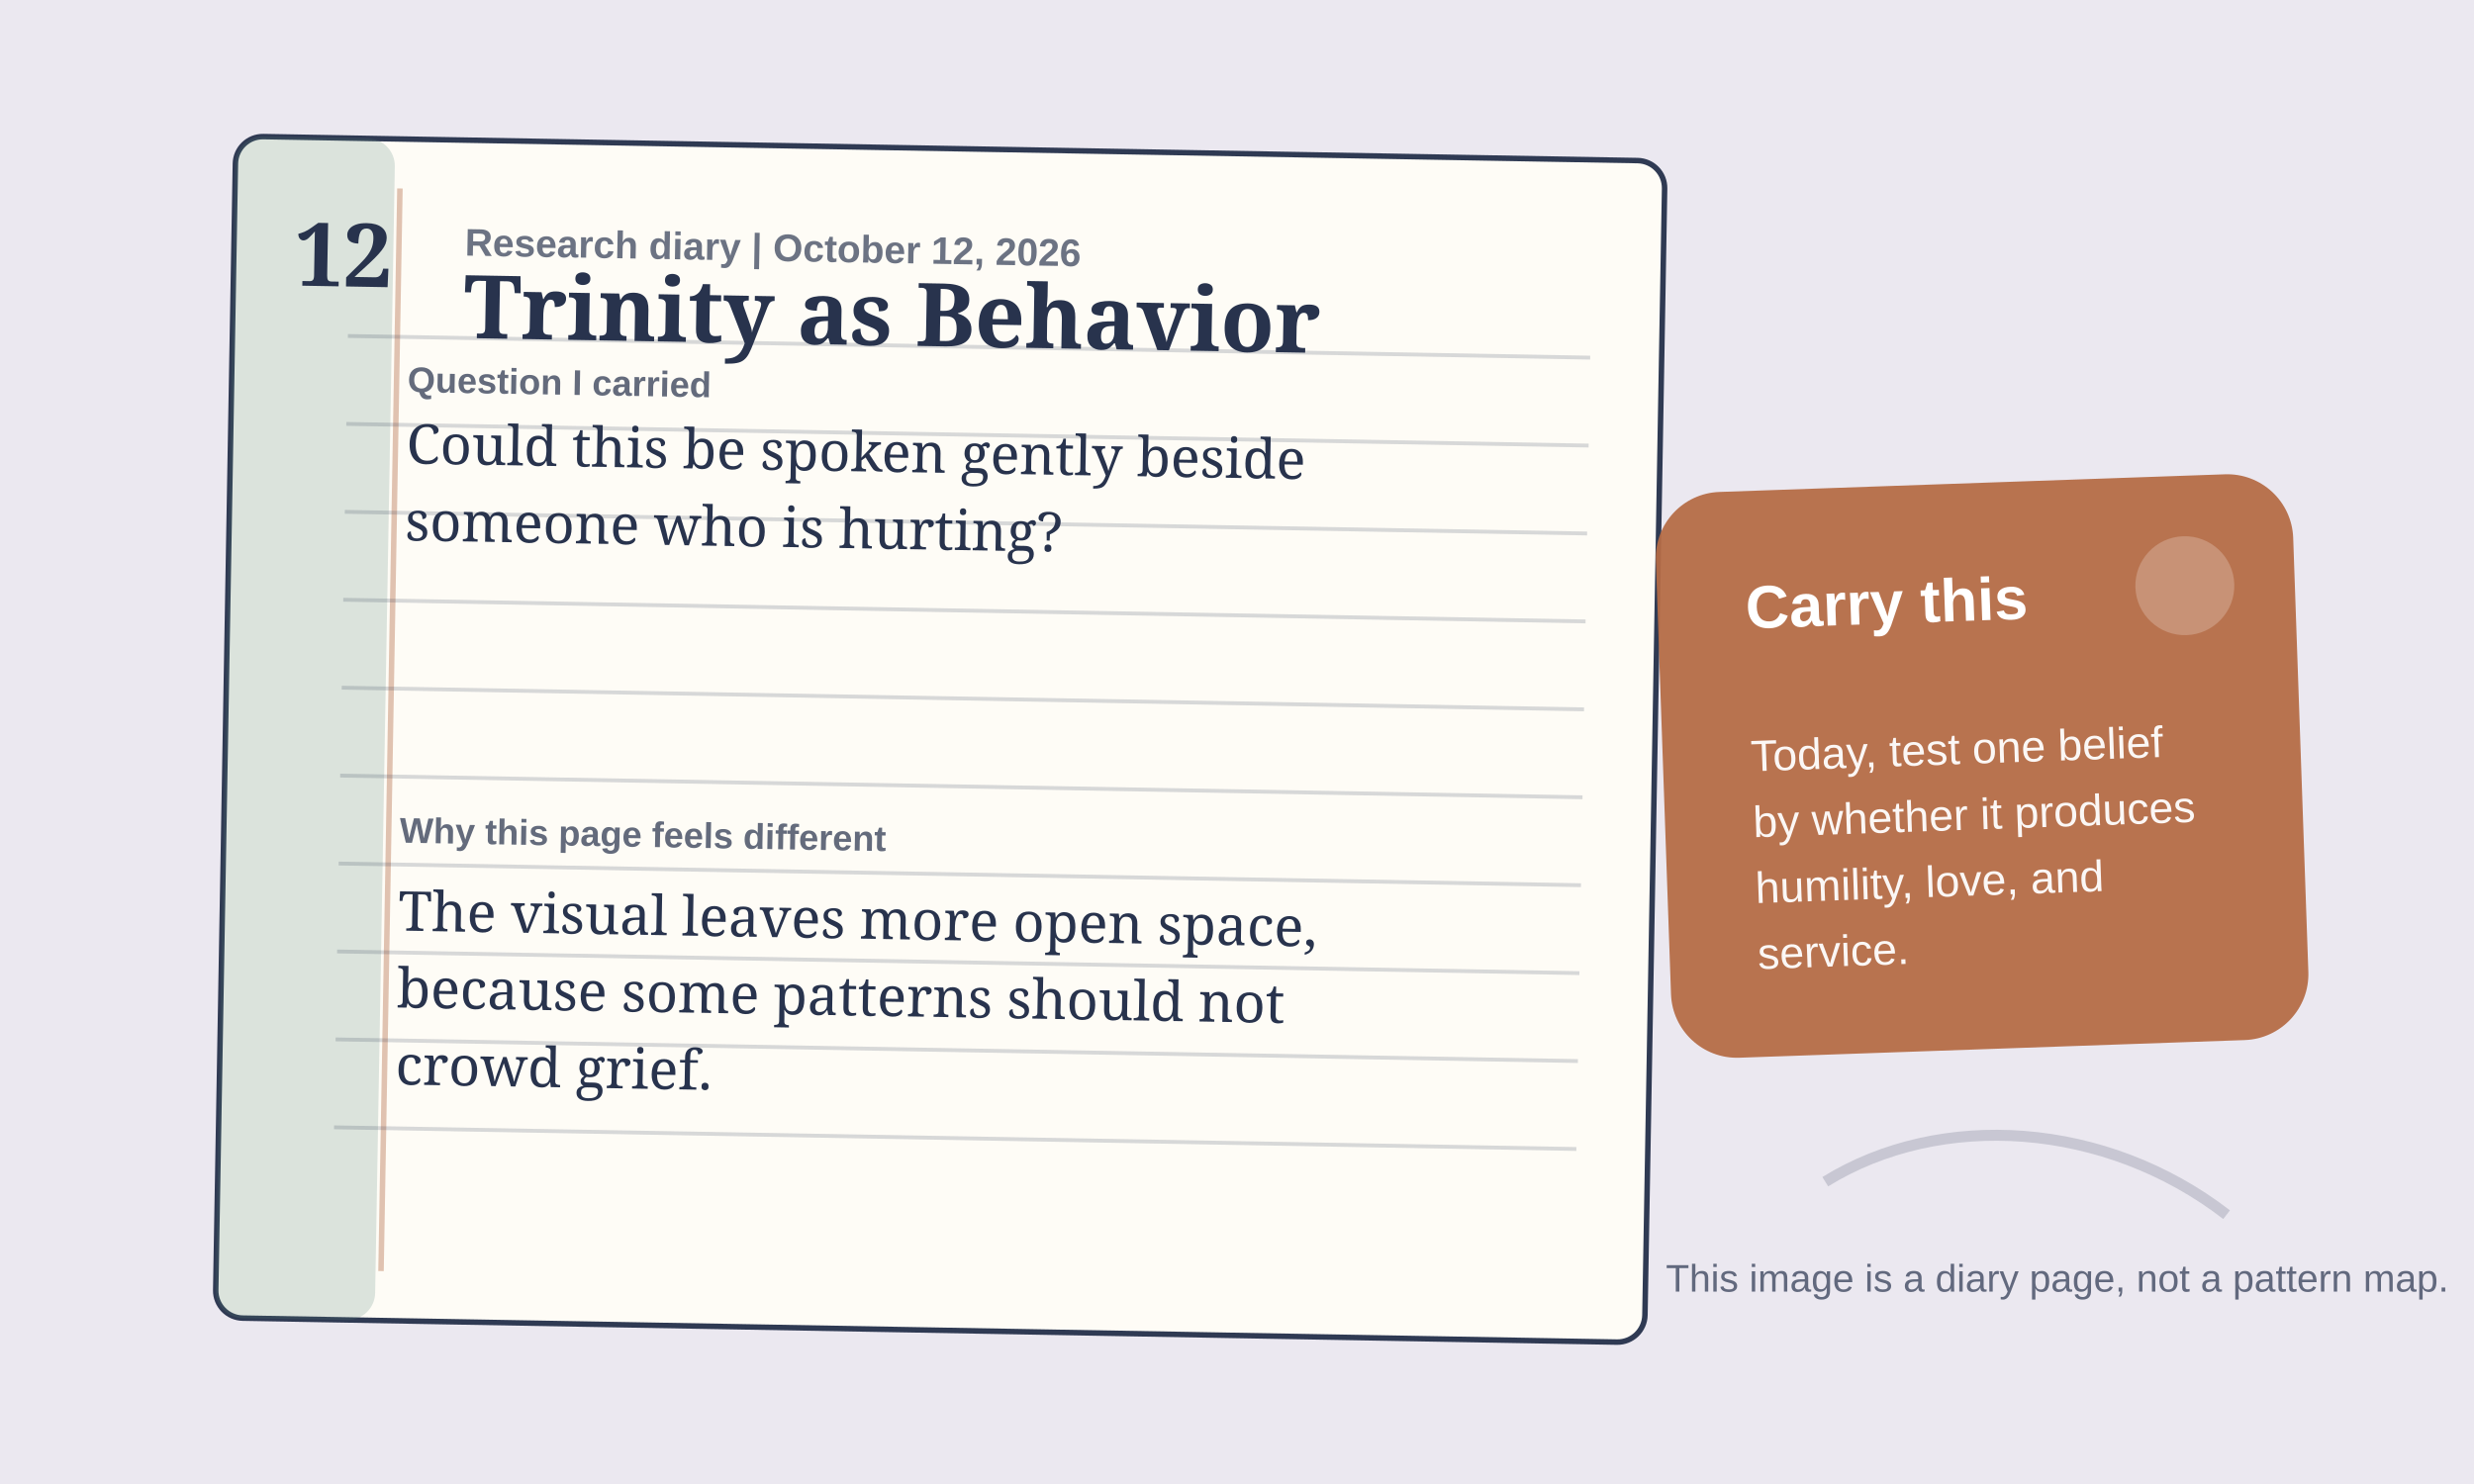
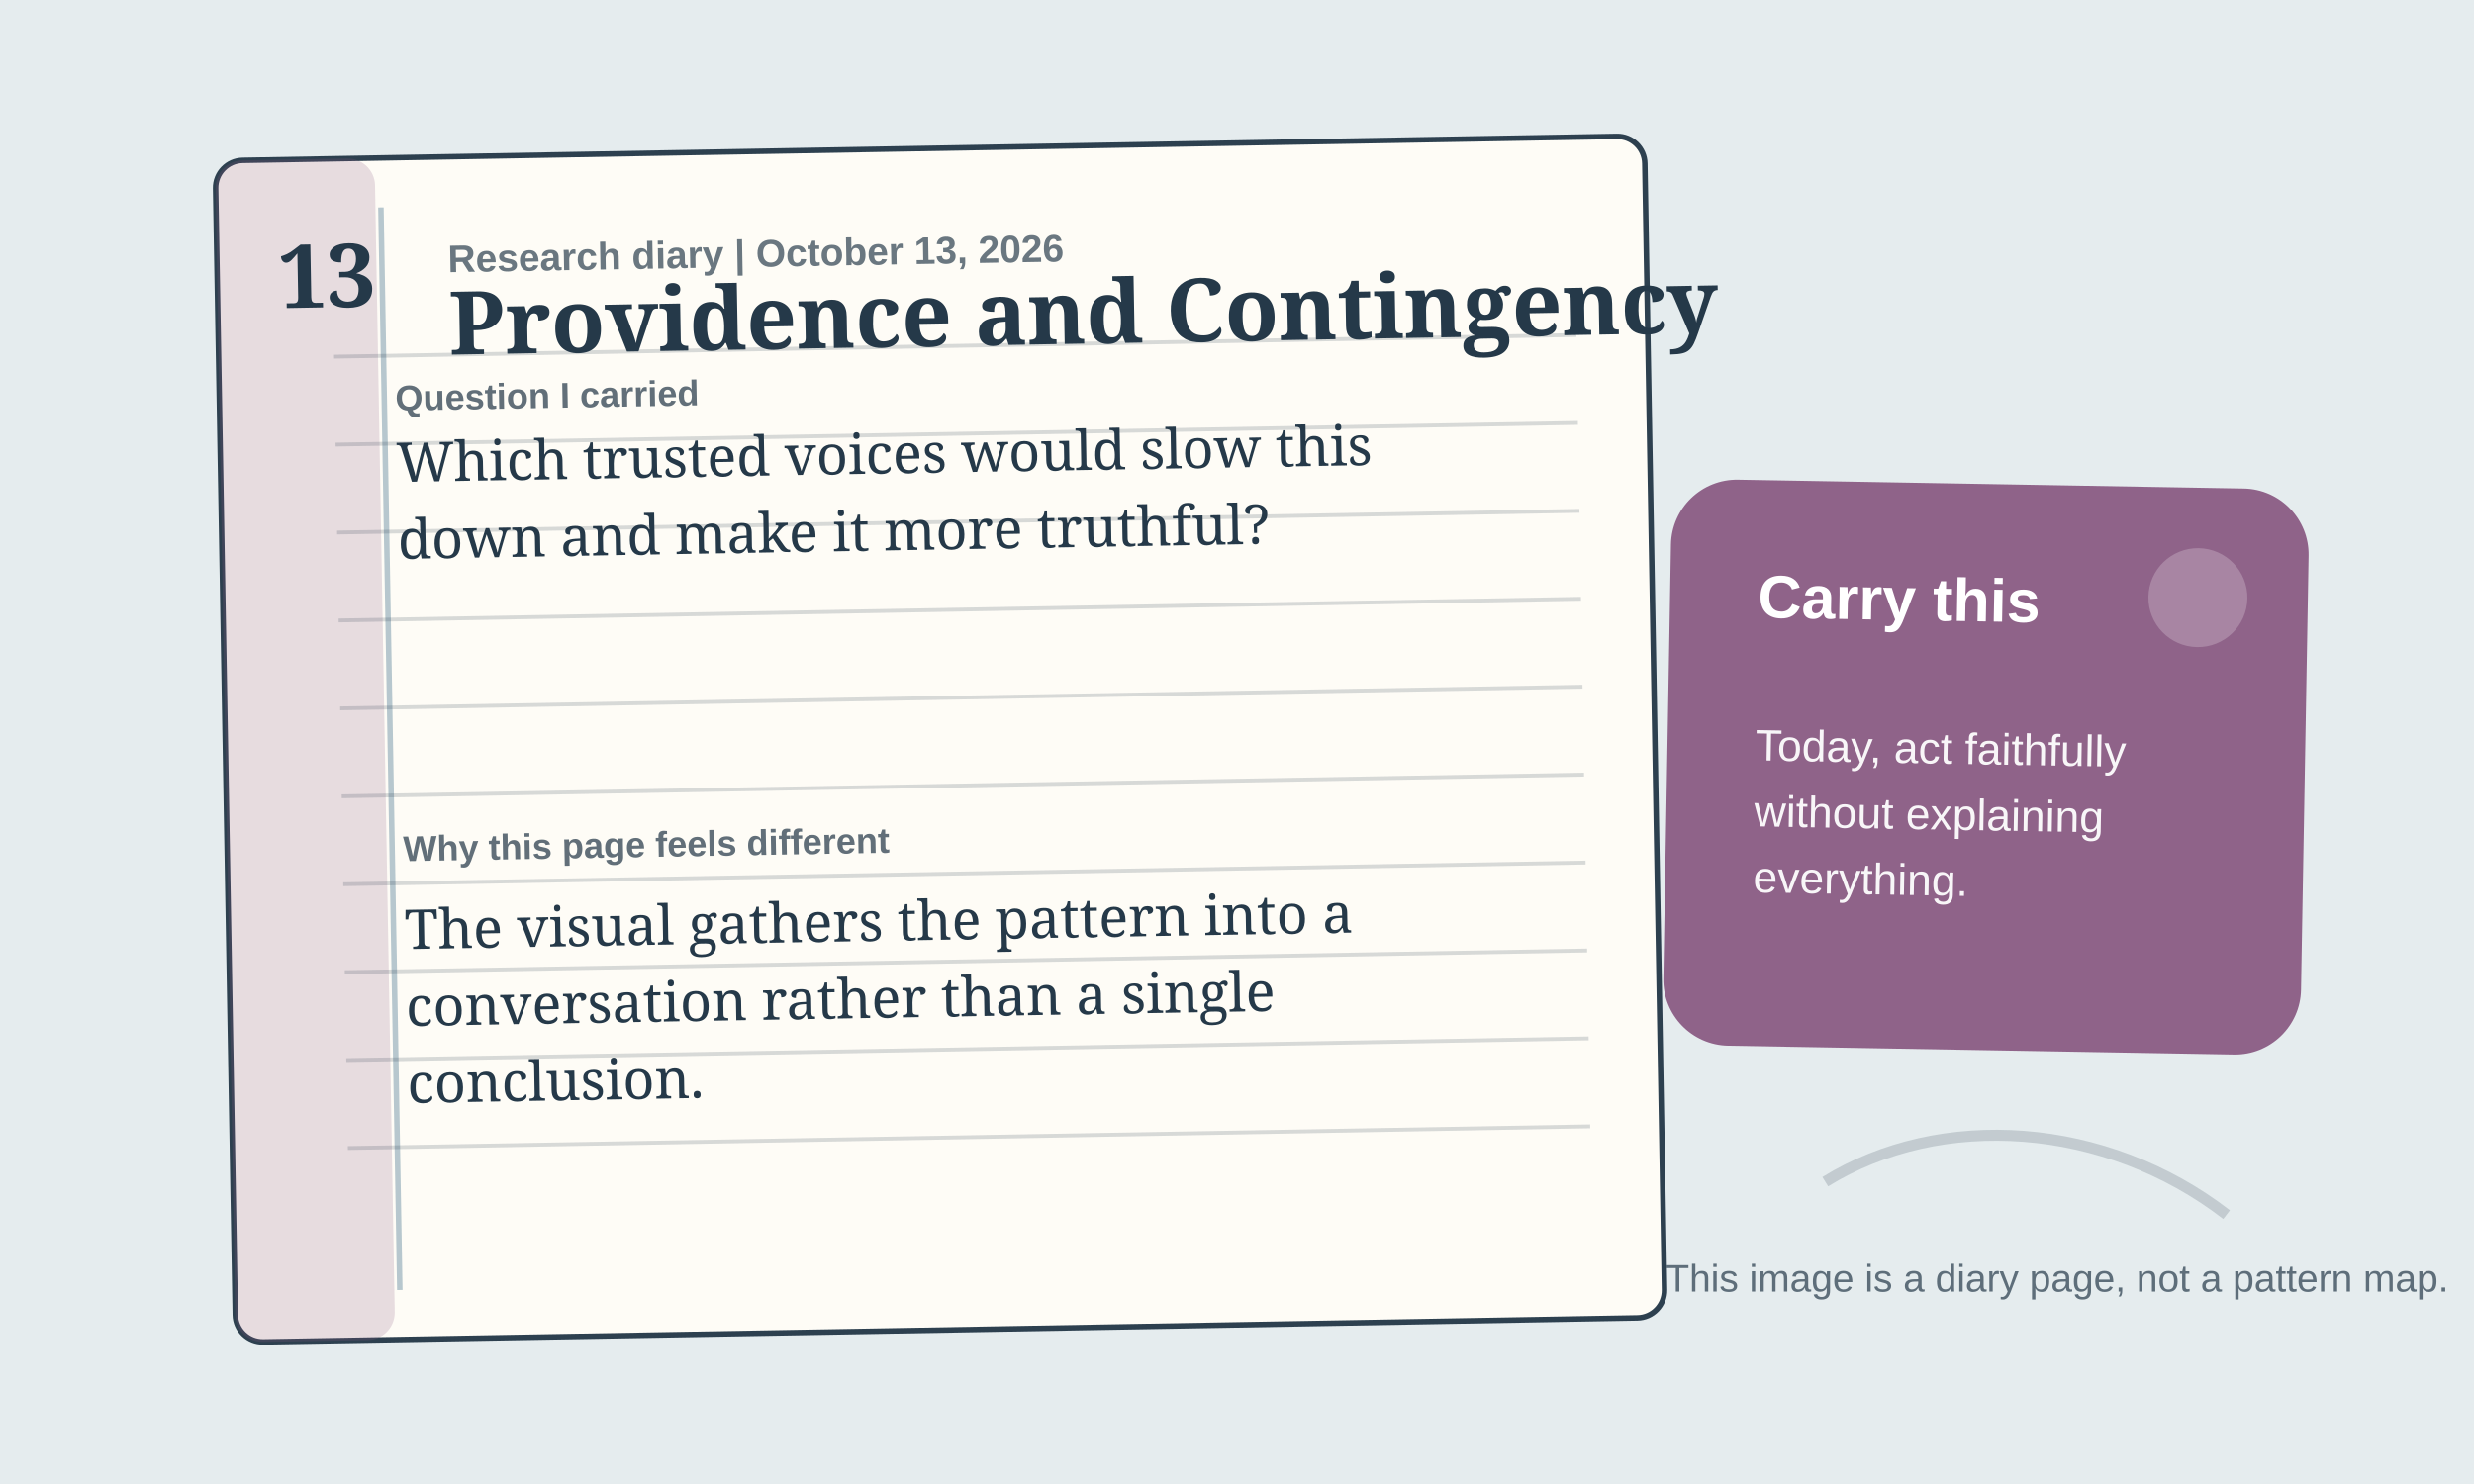
<svg xmlns="http://www.w3.org/2000/svg" width="900" height="540" viewBox="0 0 900 540" role="img" aria-labelledby="title desc">
  <style>
-     .eyebrow { font: 700 14px Arial, sans-serif; letter-spacing: 0; fill: #28334d; opacity: 0.68; }
-     .title { font: 700 32px Georgia, serif; letter-spacing: 0; fill: #28334d; }
-     .diary { font: 20px Georgia, serif; letter-spacing: 0; fill: #28334d; }
-     .label { font: 700 13px Arial, sans-serif; letter-spacing: 0; fill: #28334d; opacity: 0.72; }
+     .eyebrow { font: 700 14px Arial, sans-serif; letter-spacing: 0; fill: #253949; opacity: 0.68; }
+     .title { font: 700 32px Georgia, serif; letter-spacing: 0; fill: #253949; }
+     .diary { font: 20px Georgia, serif; letter-spacing: 0; fill: #253949; }
+     .label { font: 700 13px Arial, sans-serif; letter-spacing: 0; fill: #253949; opacity: 0.72; }
    .cardtitle { font: 700 22px Arial, sans-serif; letter-spacing: 0; fill: #ffffff; }
    .cardtext { font: 16px Arial, sans-serif; letter-spacing: 0; fill: #ffffff; opacity: 0.94; }
-     .small { font: 14px Arial, sans-serif; letter-spacing: 0; fill: #28334d; opacity: 0.70; }
+     .small { font: 14px Arial, sans-serif; letter-spacing: 0; fill: #253949; opacity: 0.70; }
  </style>
-   <rect width="900" height="540" fill="#f4f1f8" />
-   <rect x="0" y="0" width="900" height="540" fill="#28334d" opacity="0.05" />
-   <g transform="rotate(1 340 270)">
-     <rect x="82" y="54" width="520" height="430" rx="10" fill="#fffdf7" stroke="#28334d" stroke-width="2" opacity="0.96" />
-     <rect x="82" y="54" width="58" height="430" rx="10" fill="#4f7d73" opacity="0.20" />
-     <line x1="142" y1="72" x2="142" y2="466" stroke="#b56b45" stroke-width="2" opacity="0.40" />
-     <line x1="124" y1="126" x2="576" y2="126" stroke="#28334d" stroke-width="1.4" opacity="0.18" />
-     <line x1="124" y1="158" x2="576" y2="158" stroke="#28334d" stroke-width="1.4" opacity="0.18" />
-     <line x1="124" y1="190" x2="576" y2="190" stroke="#28334d" stroke-width="1.4" opacity="0.18" />
-     <line x1="124" y1="222" x2="576" y2="222" stroke="#28334d" stroke-width="1.4" opacity="0.18" />
-     <line x1="124" y1="254" x2="576" y2="254" stroke="#28334d" stroke-width="1.4" opacity="0.18" />
-     <line x1="124" y1="286" x2="576" y2="286" stroke="#28334d" stroke-width="1.4" opacity="0.18" />
-     <line x1="124" y1="318" x2="576" y2="318" stroke="#28334d" stroke-width="1.4" opacity="0.18" />
-     <line x1="124" y1="350" x2="576" y2="350" stroke="#28334d" stroke-width="1.4" opacity="0.18" />
-     <line x1="124" y1="382" x2="576" y2="382" stroke="#28334d" stroke-width="1.4" opacity="0.18" />
-     <line x1="124" y1="414" x2="576" y2="414" stroke="#28334d" stroke-width="1.4" opacity="0.18" />
-     <text x="166" y="96" class="eyebrow">Research diary | October 12, 2026</text>
-     <text x="166" y="126" class="title">Trinity as Behavior</text>
+   <rect width="900" height="540" fill="#eef4f7" />
+   <rect x="0" y="0" width="900" height="540" fill="#253949" opacity="0.05" />
+   <g transform="rotate(-1 340 270)">
+     <rect x="82" y="54" width="520" height="430" rx="10" fill="#fffdf7" stroke="#253949" stroke-width="2" opacity="0.96" />
+     <rect x="82" y="54" width="58" height="430" rx="10" fill="#8a5a83" opacity="0.20" />
+     <line x1="142" y1="72" x2="142" y2="466" stroke="#4d7890" stroke-width="2" opacity="0.40" />
+     <line x1="124" y1="126" x2="576" y2="126" stroke="#253949" stroke-width="1.4" opacity="0.18" />
+     <line x1="124" y1="158" x2="576" y2="158" stroke="#253949" stroke-width="1.4" opacity="0.18" />
+     <line x1="124" y1="190" x2="576" y2="190" stroke="#253949" stroke-width="1.4" opacity="0.18" />
+     <line x1="124" y1="222" x2="576" y2="222" stroke="#253949" stroke-width="1.4" opacity="0.18" />
+     <line x1="124" y1="254" x2="576" y2="254" stroke="#253949" stroke-width="1.4" opacity="0.18" />
+     <line x1="124" y1="286" x2="576" y2="286" stroke="#253949" stroke-width="1.4" opacity="0.18" />
+     <line x1="124" y1="318" x2="576" y2="318" stroke="#253949" stroke-width="1.4" opacity="0.18" />
+     <line x1="124" y1="350" x2="576" y2="350" stroke="#253949" stroke-width="1.4" opacity="0.18" />
+     <line x1="124" y1="382" x2="576" y2="382" stroke="#253949" stroke-width="1.4" opacity="0.18" />
+     <line x1="124" y1="414" x2="576" y2="414" stroke="#253949" stroke-width="1.4" opacity="0.18" />
+     <text x="166" y="96" class="eyebrow">Research diary | October 13, 2026</text>
+     <text x="166" y="126" class="title">Providence and Contingency</text>
    <text x="146" y="146" class="label">Question I carried</text>
-     <text x="104" y="108" class="title">12</text>
+     <text x="104" y="108" class="title">13</text>
  </g>
-   <g transform="rotate(1 340 270)">
-     <text x="146" y="172" class="diary">Could this be spoken gently beside</text>
-     <text x="146" y="200" class="diary">someone who is hurting?</text>
+   <g transform="rotate(-1 340 270)">
+     <text x="146" y="172" class="diary">Which trusted voices would slow this</text>
+     <text x="146" y="200" class="diary">down and make it more truthful?</text>
    <text x="146" y="310" class="label">Why this page feels different</text>
-     <text x="146" y="342" class="diary">The visual leaves more open space,</text>
-     <text x="146" y="370" class="diary">because some patterns should not</text>
-     <text x="146" y="398" class="diary">crowd grief.</text>
+     <text x="146" y="342" class="diary">The visual gathers the pattern into a</text>
+     <text x="146" y="370" class="diary">conversation rather than a single</text>
+     <text x="146" y="398" class="diary">conclusion.</text>
  </g>
-   <g transform="rotate(-2 714 306)">
-     <rect x="606" y="176" width="232" height="206" rx="24" fill="#b56b45" opacity="0.94" />
+   <g transform="rotate(1 714 306)">
+     <rect x="606" y="176" width="232" height="206" rx="24" fill="#8a5a83" opacity="0.94" />
    <circle cx="798" cy="216" r="18" fill="#ffffff" opacity="0.22" />
    <text x="638" y="226" class="cardtitle">Carry this</text>
-     <text x="638" y="278" class="cardtext">Today, test one belief</text>
-     <text x="638" y="302" class="cardtext">by whether it produces</text>
-     <text x="638" y="326" class="cardtext">humility, love, and</text>
-     <text x="638" y="350" class="cardtext">service.</text>
+     <text x="638" y="278" class="cardtext">Today, act faithfully</text>
+     <text x="638" y="302" class="cardtext">without explaining</text>
+     <text x="638" y="326" class="cardtext">everything.</text>
  </g>
-   <path d="M664 430 C706 404 766 408 810 442" fill="none" stroke="#28334d" stroke-width="4" opacity="0.18" />
+   <path d="M664 430 C706 404 766 408 810 442" fill="none" stroke="#253949" stroke-width="4" opacity="0.18" />
  <text x="606" y="470" class="small">This image is a diary page, not a pattern map.</text>
</svg>
